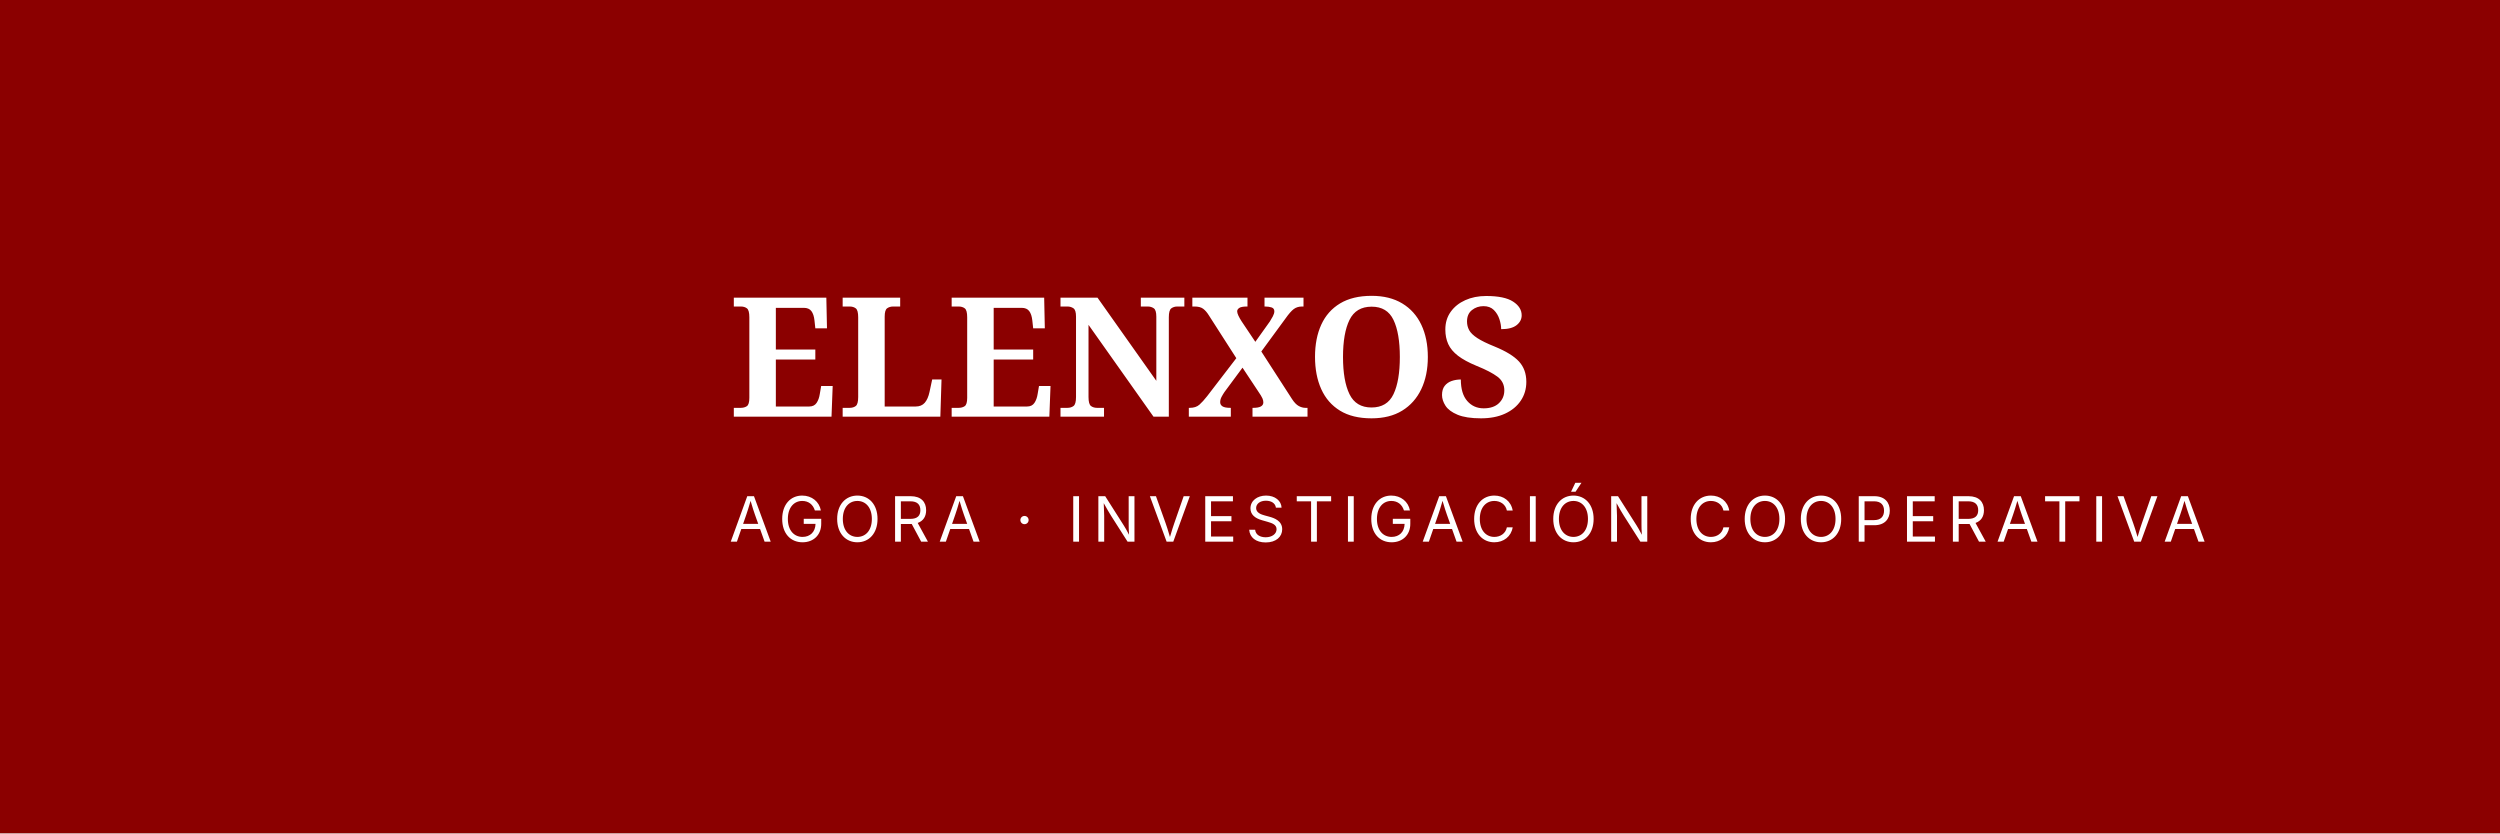
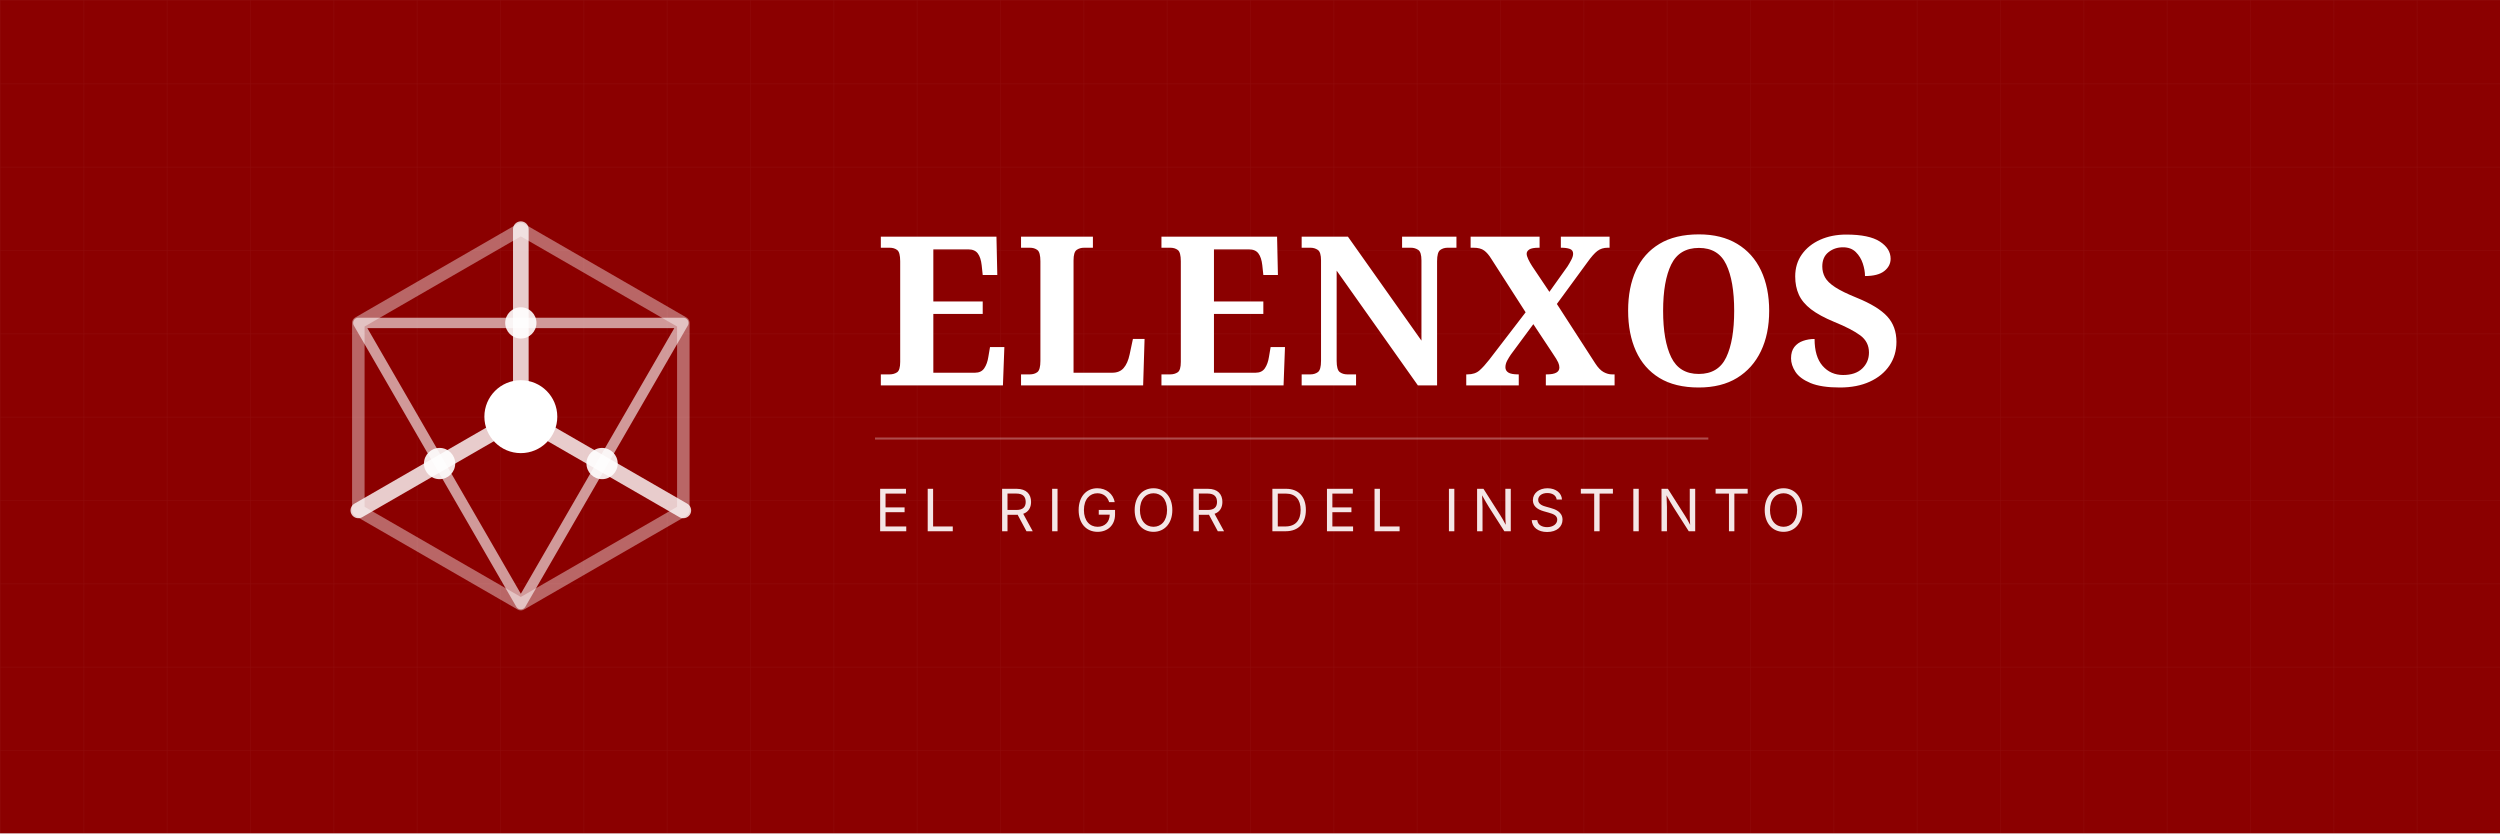
<svg xmlns="http://www.w3.org/2000/svg" viewBox="0 0 1200 400">
  <rect width="1200" height="400" fill="#8B0000" />
-   <g transform="translate(100, 100) scale(5)">
-     <svg viewBox="0 0 40 40" fill="none">
-       <polygon points="20,2 35.6,11 35.6,29 20,38 4.4,29 4.4,11" stroke="#FFFFFF" stroke-width="1.2" stroke-linejoin="round" opacity="0.4" />
-       <polygon points="4.4,11 35.6,11 20,38" stroke="#FFFFFF" stroke-width="1" stroke-linejoin="round" opacity="0.6" />
-       <path d="M20,20 L20,2 M20,20 L35.6,29 M20,20 L4.4,29" stroke="#FFFFFF" stroke-width="1.5" stroke-linecap="round" opacity="0.8" />
-       <circle cx="20" cy="20" r="3.5" fill="#FFFFFF" opacity="1" />
-       <circle cx="20" cy="11" r="1.5" fill="#FFFFFF" opacity="0.9" />
-       <circle cx="27.8" cy="24.5" r="1.5" fill="#FFFFFF" opacity="0.9" />
-       <circle cx="12.2" cy="24.5" r="1.5" fill="#FFFFFF" opacity="0.9" />
-     </svg>
+   <defs>
+     <pattern id="grid" width="40" height="40" patternUnits="userSpaceOnUse">
+       <path d="M 40 0 L 0 0 0 40" fill="none" stroke="#FFFFFF" stroke-width="0.5" opacity="0.05" />
+     </pattern>
+   </defs>
+   <rect width="1200" height="400" fill="url(#grid)" />
+   <g transform="translate(150, 100) scale(5)">
+     <polygon points="20,2 35.6,11 35.6,29 20,38 4.4,29 4.4,11" stroke="#FFFFFF" stroke-width="1.2" stroke-linejoin="round" opacity="0.4" fill="none" />
+     <polygon points="4.4,11 35.6,11 20,38" stroke="#FFFFFF" stroke-width="1" stroke-linejoin="round" opacity="0.6" fill="none" />
+     <path d="M20,20 L20,2 M20,20 L35.6,29 M20,20 L4.4,29" stroke="#FFFFFF" stroke-width="1.5" stroke-linecap="round" opacity="0.8" />
+     <circle cx="20" cy="20" r="3.5" fill="#FFFFFF" opacity="1" />
+     <circle cx="20" cy="11" r="1.5" fill="#FFFFFF" opacity="0.9" />
+     <circle cx="27.8" cy="24.5" r="1.5" fill="#FFFFFF" opacity="0.9" />
+     <circle cx="12.2" cy="24.5" r="1.5" fill="#FFFFFF" opacity="0.9" />
  </g>
-   <text x="350" y="200" font-family="Playfair Display, serif" font-size="80" fill="#FFFFFF" font-weight="bold">ELENXOS</text>
-   <text x="350" y="260" font-family="Inter, sans-serif" font-size="30" fill="#FFFFFF" letter-spacing="4">AGORA · INVESTIGACIÓN COOPERATIVA</text>
+   <g transform="translate(420, 185)">
+     <text font-family="Playfair Display, serif" font-size="100" fill="#FFFFFF" font-weight="bold" letter-spacing="2">ELENXOS</text>
+     <text y="70" font-family="Inter, sans-serif" font-size="28" fill="#FFFFFF" letter-spacing="6" opacity="0.9">EL RIGOR DEL INSTINTO</text>
+   </g>
+   <rect x="420" y="210" width="400" height="1" fill="#FFFFFF" opacity="0.3" />
</svg>
